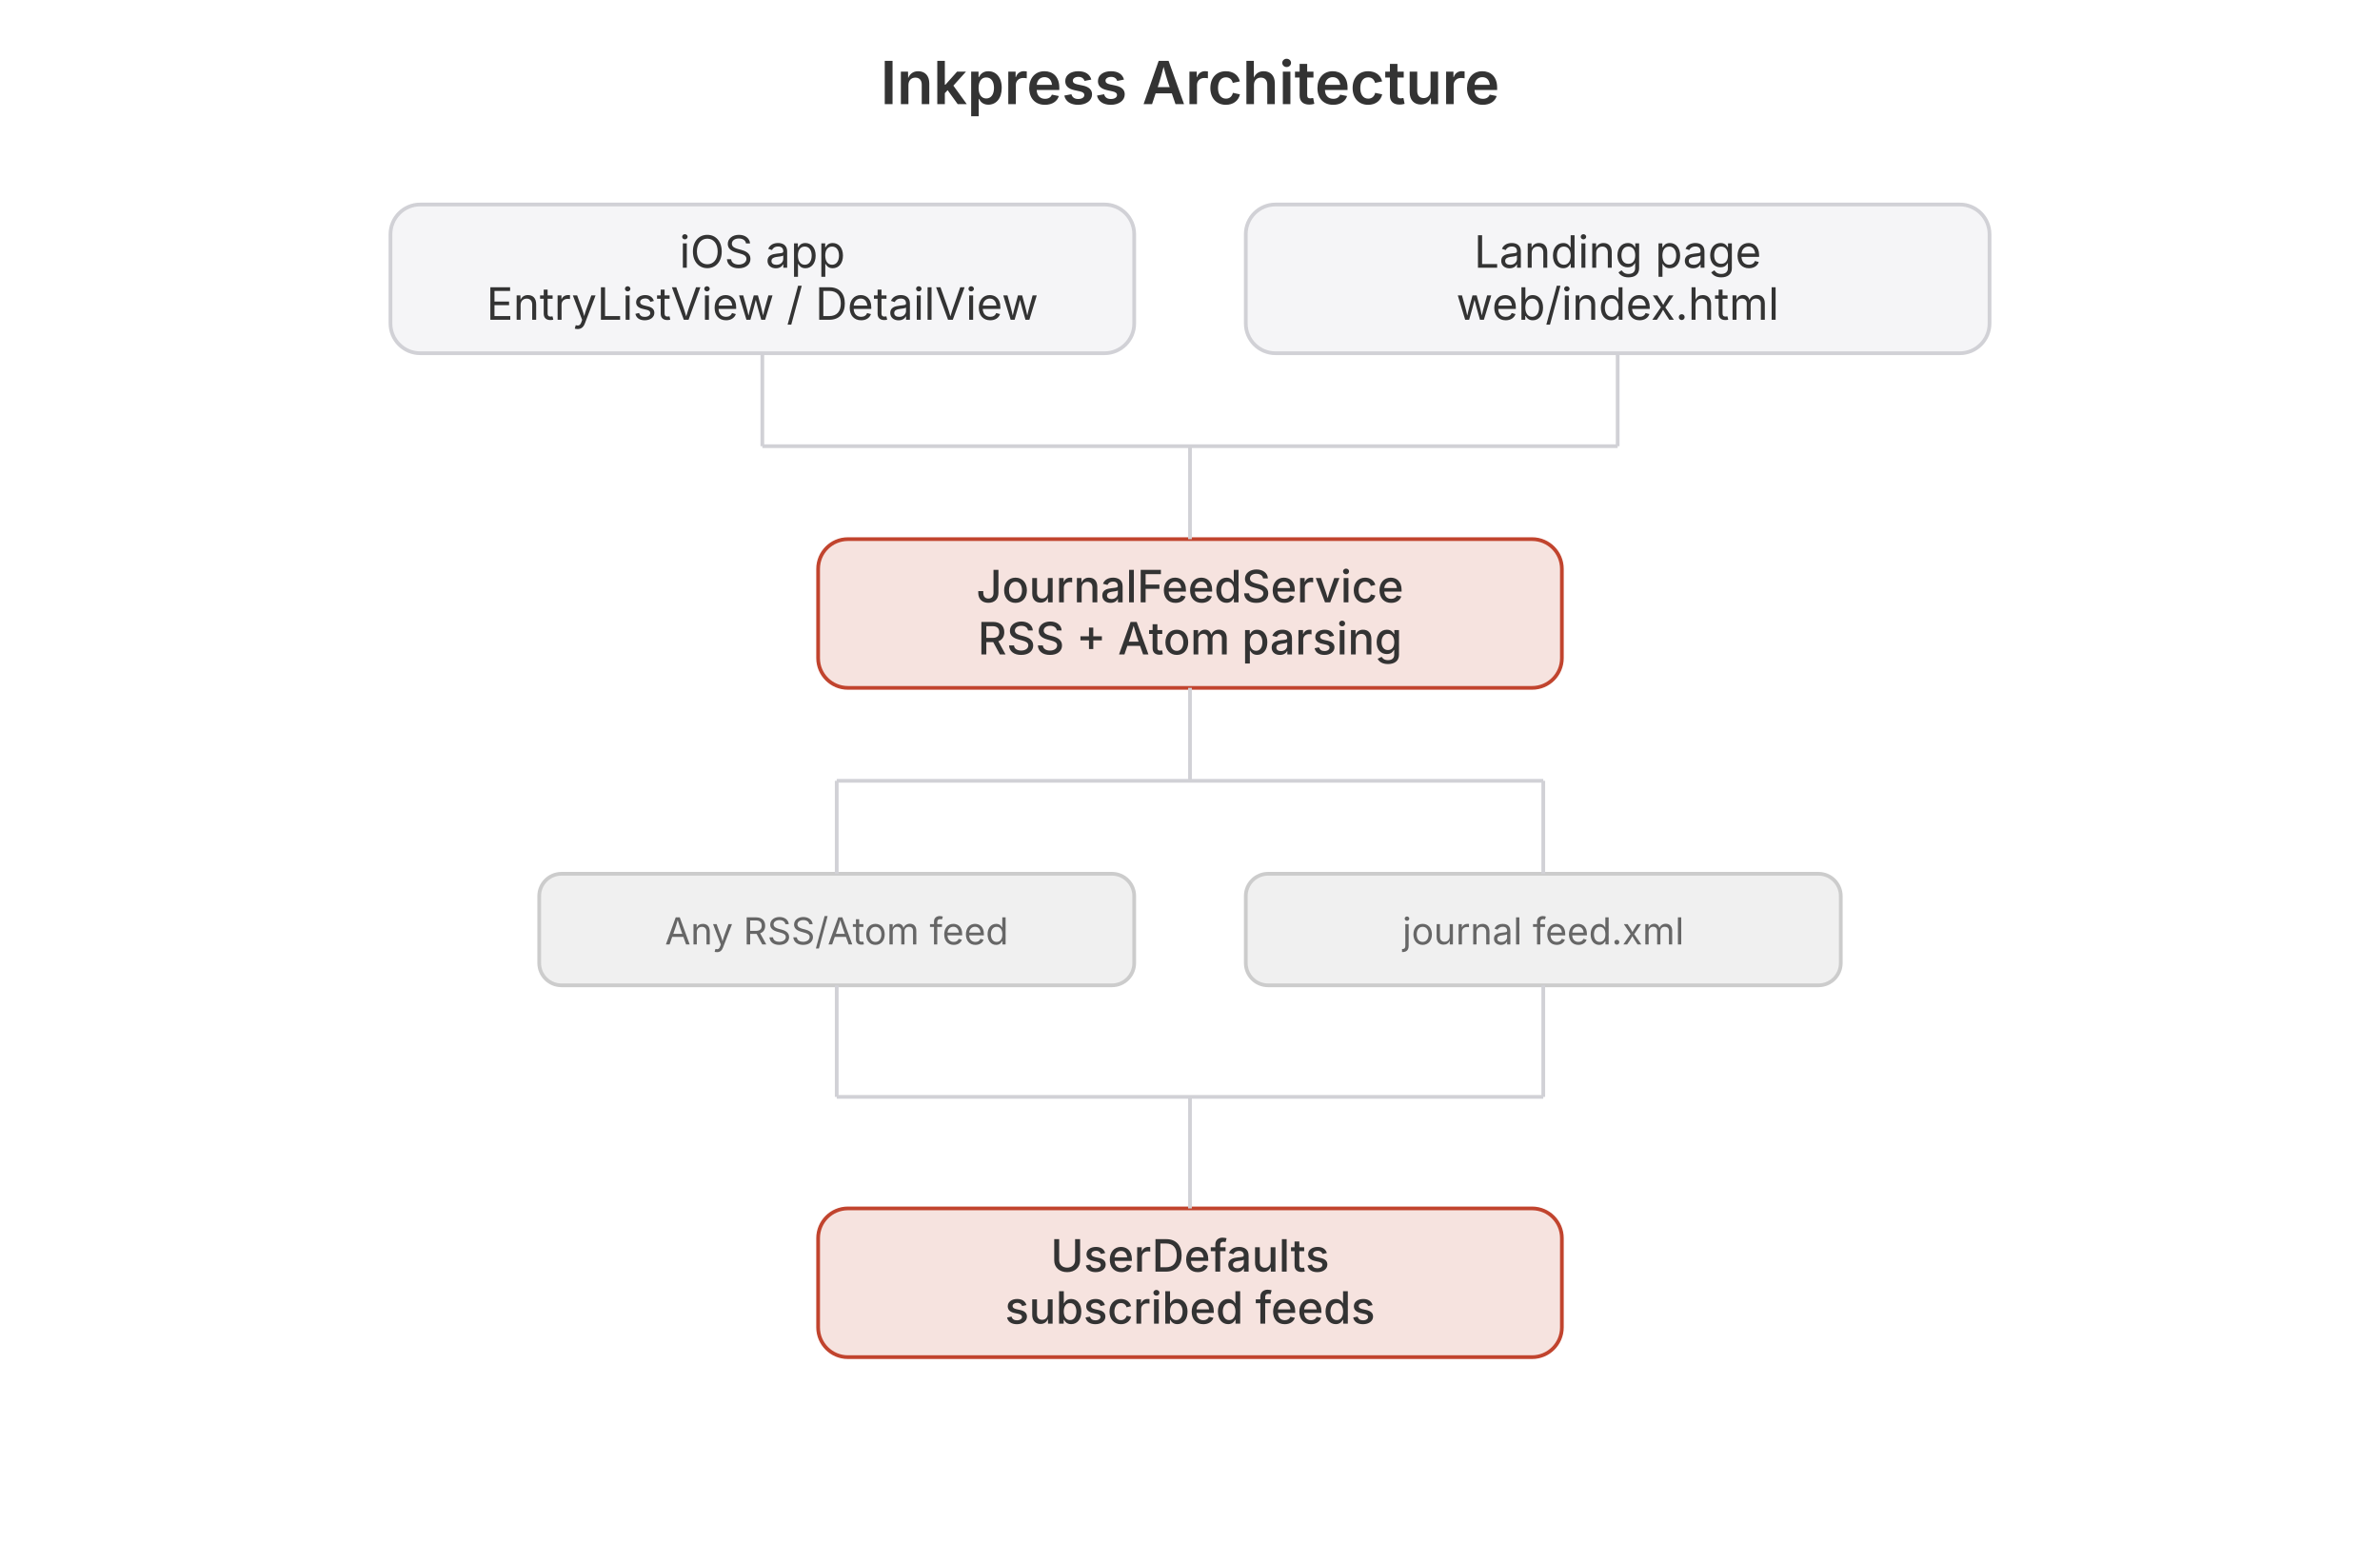
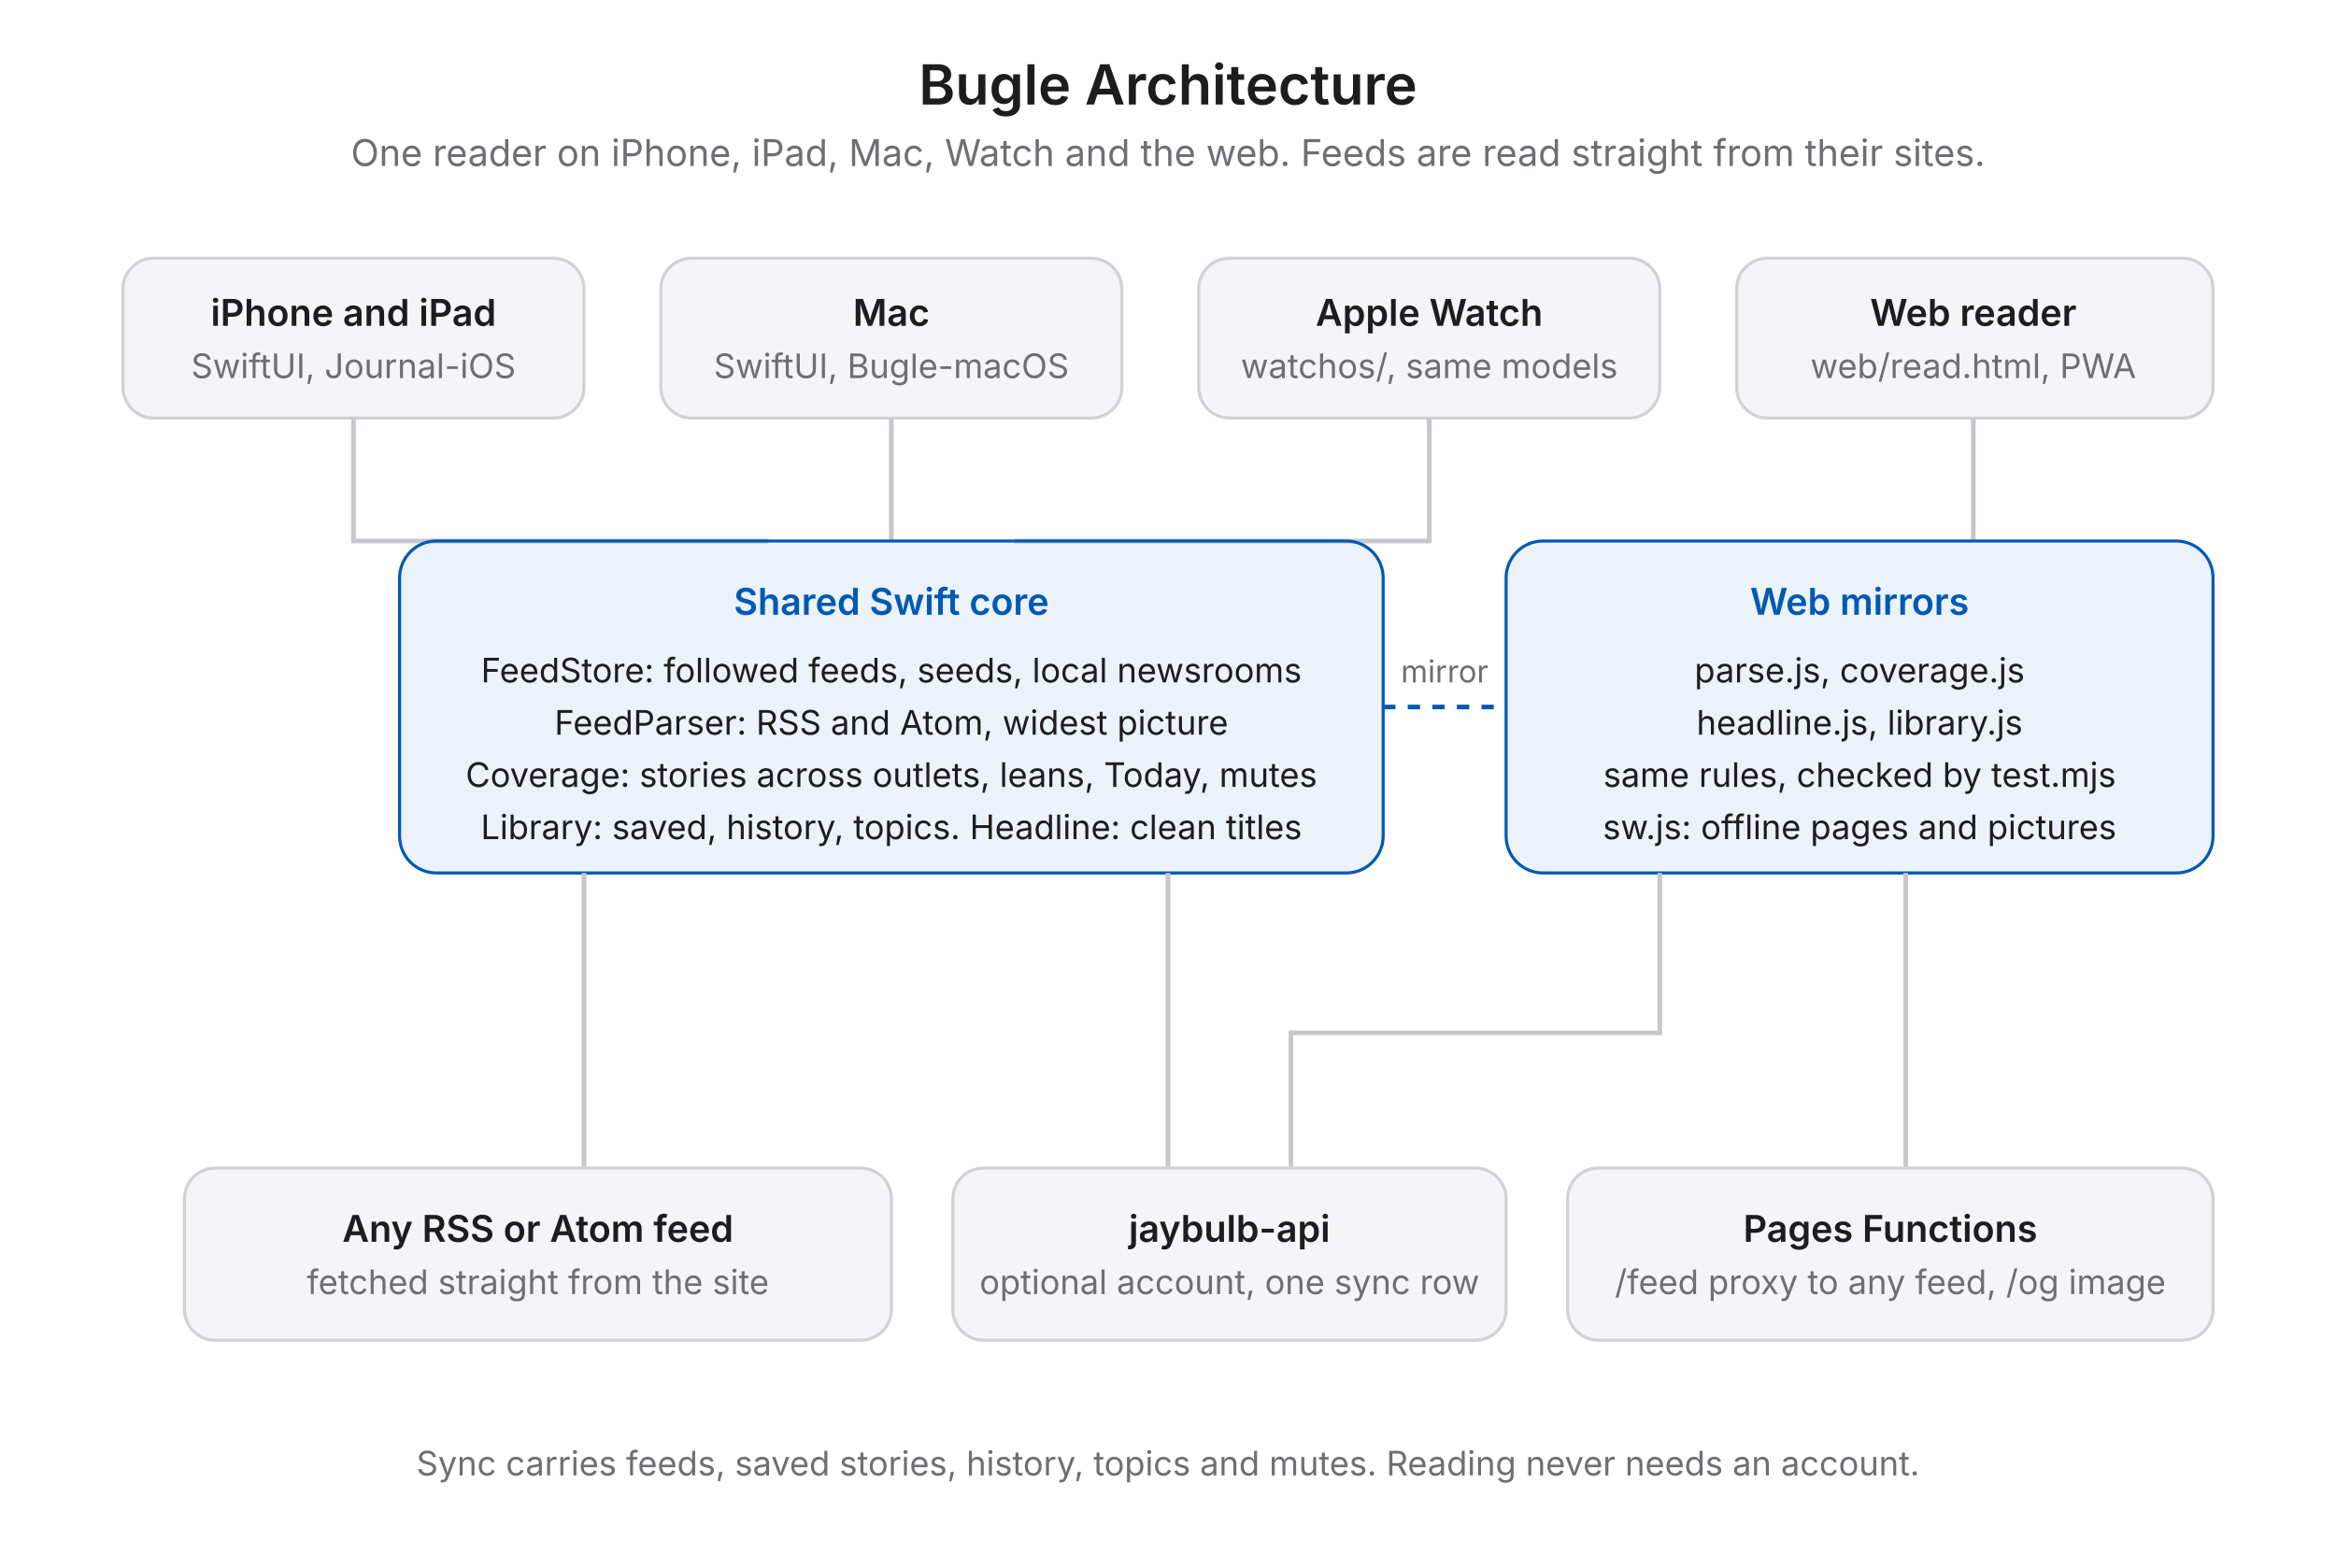
- <svg xmlns="http://www.w3.org/2000/svg" width="640" height="420" style="background:#fff;font-family:-apple-system,BlinkMacSystemFont,sans-serif" viewBox="0 0 640 420">
-   <text x="320" y="28" fill="#333" font-size="16" font-weight="600" text-anchor="middle">Inkpress Architecture</text>
-   <rect width="200" height="40" x="105" y="55" fill="#f5f5f7" stroke="#d1d1d6" rx="8" />
-   <text x="205" y="72" fill="#333" font-size="12" text-anchor="middle">iOS app</text>
-   <text x="205" y="86" fill="#333" font-size="12" text-anchor="middle">EntryListView / DetailView</text>
-   <rect width="200" height="40" x="335" y="55" fill="#f5f5f7" stroke="#d1d1d6" rx="8" />
-   <text x="435" y="72" fill="#333" font-size="12" text-anchor="middle">Landing page</text>
-   <text x="435" y="86" fill="#333" font-size="12" text-anchor="middle">web/index.html</text>
-   <rect width="200" height="40" x="220" y="145" fill="#c1442e" fill-opacity=".15" stroke="#c1442e" rx="8" />
-   <text x="320" y="162" fill="#333" font-size="12" font-weight="500" text-anchor="middle">JournalFeedService</text>
-   <text x="320" y="176" fill="#333" font-size="12" font-weight="500" text-anchor="middle">RSS + Atom parsing</text>
-   <rect width="160" height="30" x="145" y="235" fill="#f0f0f0" stroke="#ccc" rx="6" />
-   <text x="225" y="254" fill="#666" font-size="10" text-anchor="middle">Any RSS/Atom feed</text>
-   <rect width="160" height="30" x="335" y="235" fill="#f0f0f0" stroke="#ccc" rx="6" />
-   <text x="415" y="254" fill="#666" font-size="10" text-anchor="middle">journal feed.xml</text>
-   <rect width="200" height="40" x="220" y="325" fill="#c1442e" fill-opacity=".15" stroke="#c1442e" rx="8" />
-   <text x="320" y="342" fill="#333" font-size="12" font-weight="500" text-anchor="middle">UserDefaults</text>
-   <text x="320" y="356" fill="#333" font-size="12" font-weight="500" text-anchor="middle">subscribed feeds</text>
-   <path stroke="#d1d1d6" fill="none" d="M205 95v25M435 95v25M205 120H435M320 120V145M320 185V210M225 210v25M415 210v25M225 210H415M225 265v30M415 265v30M225 295H415M320 295V325" />
+ <svg xmlns="http://www.w3.org/2000/svg" width="760" height="510" viewBox="0 0 760 510" style="background:#fff;font-family:-apple-system,BlinkMacSystemFont,'Helvetica Neue',sans-serif">
+   <text x="380" y="34" fill="#1d1d1f" font-size="18" font-weight="600" text-anchor="middle">Bugle Architecture</text>
+   <text x="380" y="54" fill="#6e6e73" font-size="12" text-anchor="middle">One reader on iPhone, iPad, Mac, Watch and the web. Feeds are read straight from their sites.</text>
+   <g font-size="12" text-anchor="middle" fill="#1d1d1f">
+     <rect x="40" y="84" width="150" height="52" rx="10" fill="#f5f5f7" stroke="#d1d1d6" />
+     <text x="115" y="106" font-weight="600">iPhone and iPad</text>
+     <text x="115" y="123" fill="#6e6e73" font-size="11">SwiftUI, Journal-iOS</text>
+     <rect x="215" y="84" width="150" height="52" rx="10" fill="#f5f5f7" stroke="#d1d1d6" />
+     <text x="290" y="106" font-weight="600">Mac</text>
+     <text x="290" y="123" fill="#6e6e73" font-size="11">SwiftUI, Bugle-macOS</text>
+     <rect x="390" y="84" width="150" height="52" rx="10" fill="#f5f5f7" stroke="#d1d1d6" />
+     <text x="465" y="106" font-weight="600">Apple Watch</text>
+     <text x="465" y="123" fill="#6e6e73" font-size="11">watchos/, same models</text>
+     <rect x="565" y="84" width="155" height="52" rx="10" fill="#f5f5f7" stroke="#d1d1d6" />
+     <text x="642" y="106" font-weight="600">Web reader</text>
+     <text x="642" y="123" fill="#6e6e73" font-size="11">web/read.html, PWA</text>
+   </g>
+   <g stroke="#c7c7cc" stroke-width="1.5" fill="none">
+     <path d="M115 136 V176 H250" />
+     <path d="M290 136 V176" />
+     <path d="M465 136 V176 H330" />
+     <path d="M642 136 V176" />
+   </g>
+   <g font-size="12" text-anchor="middle">
+     <rect x="130" y="176" width="320" height="108" rx="12" fill="#0059B3" fill-opacity=".08" stroke="#0059B3" />
+     <text x="290" y="200" fill="#0059B3" font-weight="600">Shared Swift core</text>
+     <text x="290" y="222" fill="#1d1d1f" font-size="11">FeedStore: followed feeds, seeds, local newsrooms</text>
+     <text x="290" y="239" fill="#1d1d1f" font-size="11">FeedParser: RSS and Atom, widest picture</text>
+     <text x="290" y="256" fill="#1d1d1f" font-size="11">Coverage: stories across outlets, leans, Today, mutes</text>
+     <text x="290" y="273" fill="#1d1d1f" font-size="11">Library: saved, history, topics. Headline: clean titles</text>
+     <rect x="490" y="176" width="230" height="108" rx="12" fill="#0059B3" fill-opacity=".08" stroke="#0059B3" />
+     <text x="605" y="200" fill="#0059B3" font-weight="600">Web mirrors</text>
+     <text x="605" y="222" fill="#1d1d1f" font-size="11">parse.js, coverage.js</text>
+     <text x="605" y="239" fill="#1d1d1f" font-size="11">headline.js, library.js</text>
+     <text x="605" y="256" fill="#1d1d1f" font-size="11">same rules, checked by test.mjs</text>
+     <text x="605" y="273" fill="#1d1d1f" font-size="11">sw.js: offline pages and pictures</text>
+   </g>
+   <path d="M450 230 H490" stroke="#0059B3" stroke-width="1.5" stroke-dasharray="4 4" />
+   <text x="470" y="222" fill="#6e6e73" font-size="10" text-anchor="middle">mirror</text>
+   <g stroke="#c7c7cc" stroke-width="1.5" fill="none">
+     <path d="M190 284 V380" />
+     <path d="M380 284 V380" />
+     <path d="M620 284 V380" />
+     <path d="M540 284 V336 H420 V380" />
+   </g>
+   <g font-size="12" text-anchor="middle">
+     <rect x="60" y="380" width="230" height="56" rx="10" fill="#f5f5f7" stroke="#d1d1d6" />
+     <text x="175" y="404" fill="#1d1d1f" font-weight="600">Any RSS or Atom feed</text>
+     <text x="175" y="421" fill="#6e6e73" font-size="11">fetched straight from the site</text>
+     <rect x="310" y="380" width="180" height="56" rx="10" fill="#f5f5f7" stroke="#d1d1d6" />
+     <text x="400" y="404" fill="#1d1d1f" font-weight="600">jaybulb-api</text>
+     <text x="400" y="421" fill="#6e6e73" font-size="11">optional account, one sync row</text>
+     <rect x="510" y="380" width="210" height="56" rx="10" fill="#f5f5f7" stroke="#d1d1d6" />
+     <text x="615" y="404" fill="#1d1d1f" font-weight="600">Pages Functions</text>
+     <text x="615" y="421" fill="#6e6e73" font-size="11">/feed proxy to any feed, /og image</text>
+   </g>
+   <text x="380" y="480" fill="#6e6e73" font-size="11" text-anchor="middle">Sync carries feeds, saved stories, history, topics and mutes. Reading never needs an account.</text>
</svg>
